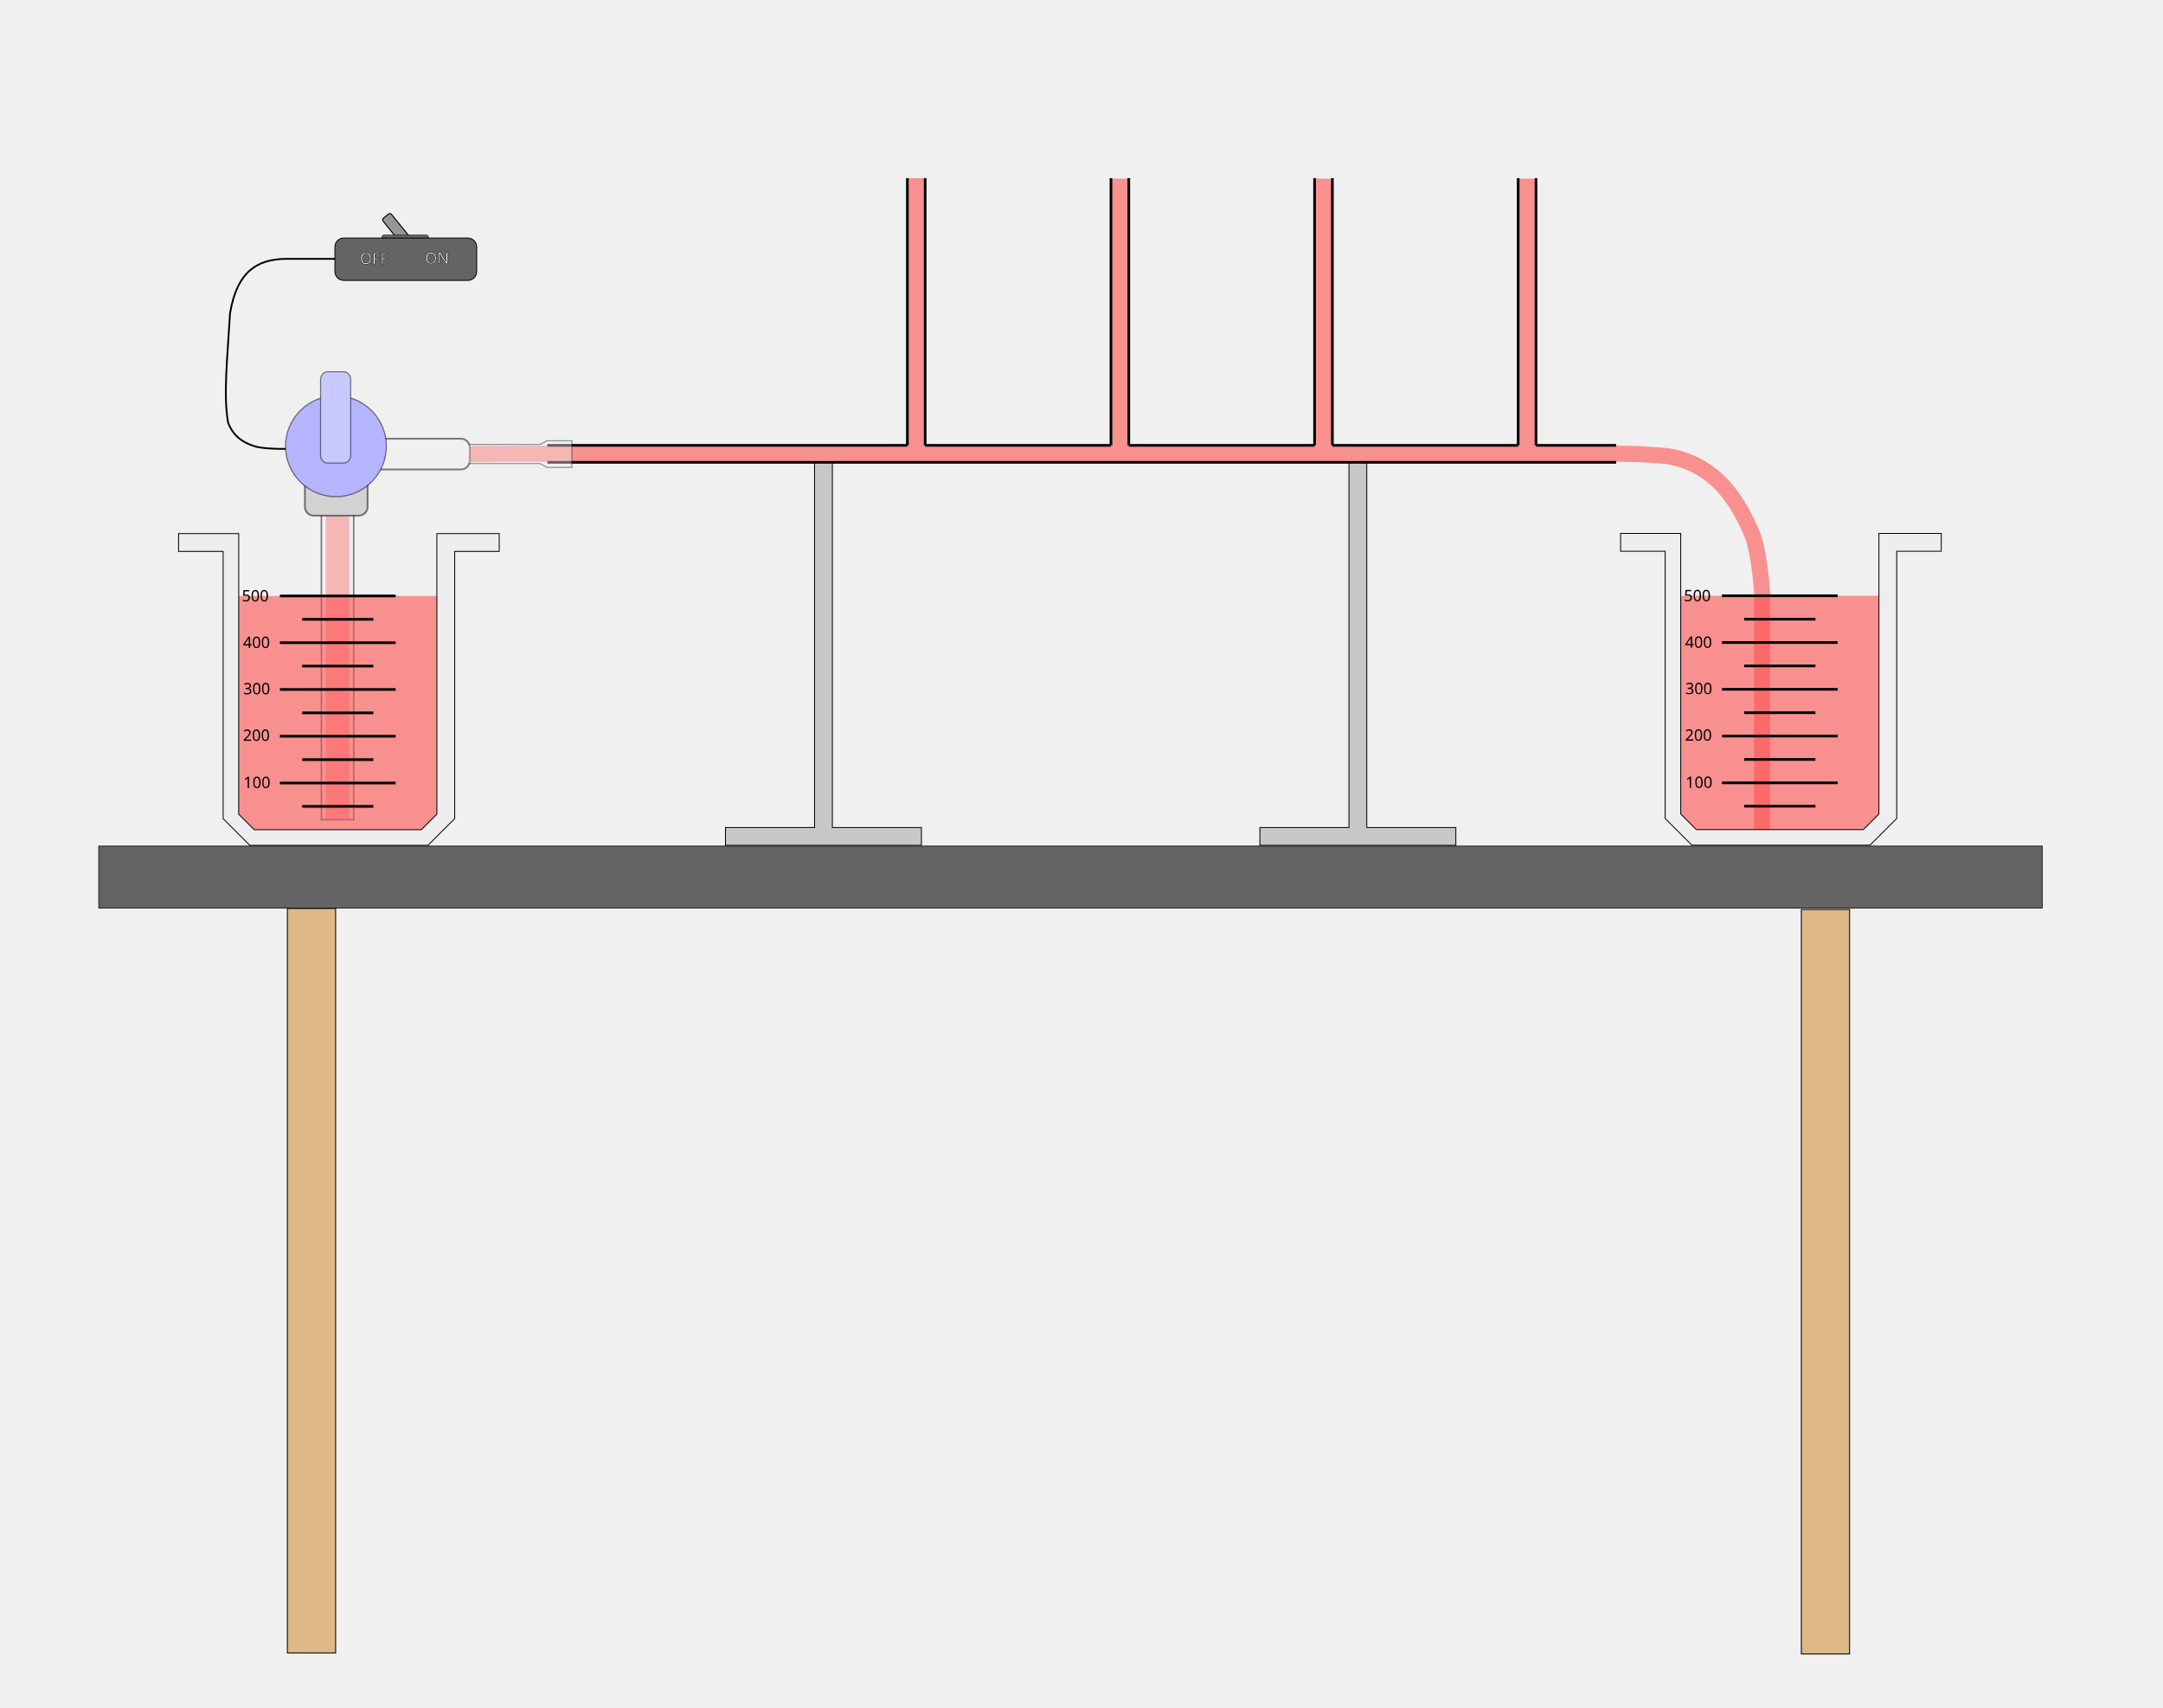
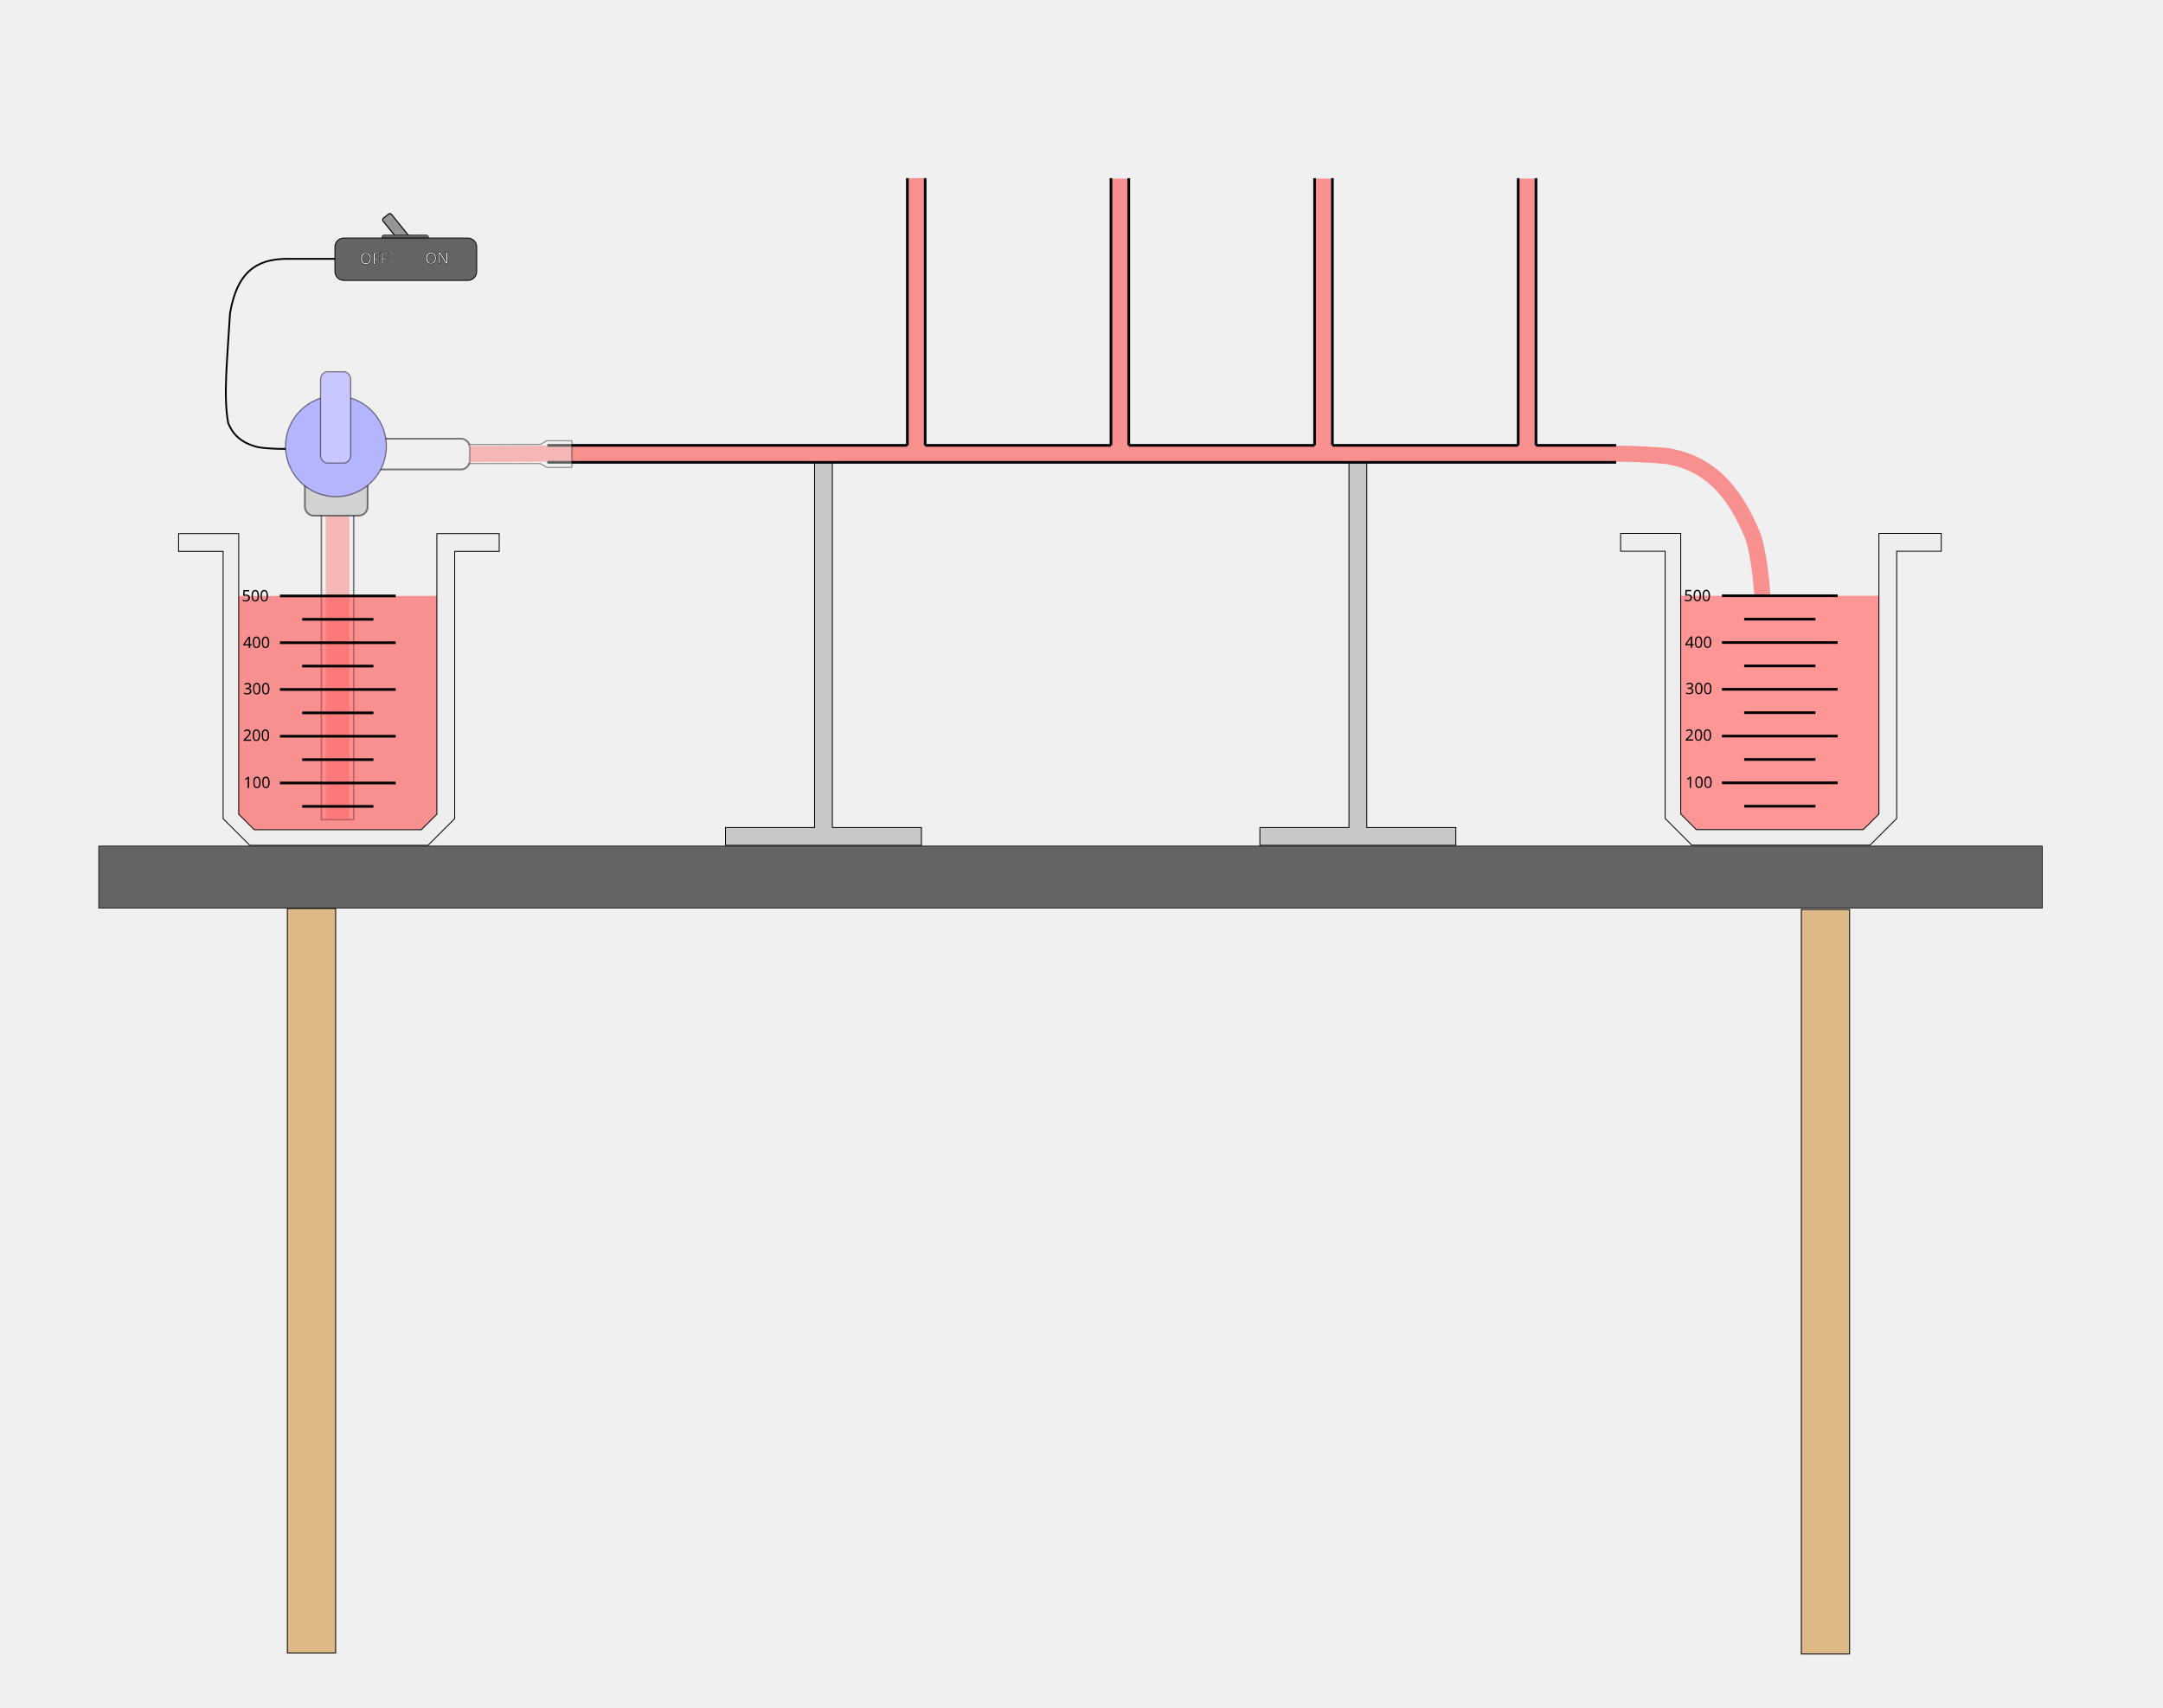
<svg xmlns="http://www.w3.org/2000/svg" width="190mm" height="150mm" viewBox="-20 -20 242.852 191.725" version="1.1" id="canvas">
  <defs id="defs" />
  <filter id="shadow" color-interpolation-filters="sRGB">
    <feDropShadow flood-opacity="0.5" dx="0" dy="0" stdDeviation="0.3" flood-color="navy" />
  </filter>
  <g id="apparatus" transform="translate(-38.54505,-88.095)">
    <path style="fill:#c8c8c8;fill-opacity:1;stroke:#000000;stroke-width:0.1;stroke-dasharray:none;stroke-opacity:1" d="m 110,120 v 41 h -10 v 2 h 22 v -2 h -10 v -41" id="apparatus-left-leg" />
    <path style="fill:#c8c8c8;fill-opacity:1;stroke:#000000;stroke-width:0.1;stroke-dasharray:none;stroke-opacity:1" d="m 170,120 v 41 h -10 v 2 h 22 v -2 h -10 v -41" id="apparatus-right-leg" />
    <path style="fill:none;fill-opacity:0.6;stroke:#ff5050;stroke-width:1.8;stroke-dasharray:none;stroke-opacity:0.6" d="m 69.752,119.074 10.764,-0.046 119.415,0.015 c 0,0 1.933,-0.074 5.772,0.251 5.444,0.882 7.957,4.917 9.657,9.002 0.866,2.683 1.055,6.772 1.055,6.772" id="tube-liquid" />
    <path style="fill:#cdcdcd;fill-opacity:0.6;stroke:#ff5050;stroke-width:2.655;stroke-dasharray:none;stroke-opacity:0.6" d="m 56.44,160.034 v -33.986" id="intake-liquid" />
    <path style="fill:#c8c8c8;fill-opacity:1;stroke:#ff5050;stroke-width:1.806;stroke-dasharray:none;stroke-opacity:0.6" d="M 216.396,161.183 V 134.979" id="waste-beaker-stream" />
    <path style="fill:#ff5050;fill-opacity:0.6;stroke:#ff5050;stroke-width:1.802;stroke-dasharray:none;stroke-opacity:0.6" d="M 121.42,118.15 V 88.095" id="manometer-liquid-1" />
    <path style="fill:#ff5050;fill-opacity:0.6;stroke:#ff5050;stroke-width:1.802;stroke-dasharray:none;stroke-opacity:0.6" d="m 144.28,118.15 v -30" id="manometer-liquid-2" />
    <path style="fill:#ff5050;fill-opacity:0.6;stroke:#ff5050;stroke-width:1.802;stroke-dasharray:none;stroke-opacity:0.6" d="m 167.14,118.15 v -30" id="manometer-liquid-3" />
    <path style="fill:#ff5050;fill-opacity:0.6;stroke:#ff5050;stroke-width:1.802;stroke-dasharray:none;stroke-opacity:0.6" d="m 190,118.15 v -30" id="manometer-liquid-4" />
    <path style="fill:#ff5050;fill-opacity:0.6;stroke:#000000;stroke-width:0.3;stroke-dasharray:none;stroke-opacity:1" d="m 120.42,118.095 v -30" id="manometer-wall-1" />
    <path style="fill:#ff5050;fill-opacity:0.6;stroke:#000000;stroke-width:0.3;stroke-dasharray:none;stroke-opacity:1" d="m 122.42,118.095 v -30" id="manometer-wall-2" />
    <path style="fill:#ff5050;fill-opacity:0.6;stroke:#000000;stroke-width:0.3;stroke-dasharray:none;stroke-opacity:1" d="m 143.28,118.095 v -30" id="manometer-wall-3" />
    <path style="fill:#ff5050;fill-opacity:0.6;stroke:#000000;stroke-width:0.3;stroke-dasharray:none;stroke-opacity:1" d="m 145.28,118.095 v -30" id="manometer-wall-4" />
    <path style="fill:#ff5050;fill-opacity:0.6;stroke:#000000;stroke-width:0.3;stroke-dasharray:none;stroke-opacity:1" d="m 166.14,118.095 v -30" id="manometer-wall-5" />
    <path style="fill:#ff5050;fill-opacity:0.6;stroke:#000000;stroke-width:0.3;stroke-dasharray:none;stroke-opacity:1" d="m 168.14,118.095 v -30" id="manometer-wall-6" />
    <path style="fill:#ff5050;fill-opacity:0.6;stroke:#000000;stroke-width:0.3;stroke-dasharray:none;stroke-opacity:1" d="m 189,118.095 v -30" id="manometer-wall-7" />
    <path style="fill:#ff5050;fill-opacity:0.6;stroke:#000000;stroke-width:0.3;stroke-dasharray:none;stroke-opacity:1" d="m 191,118.095 v -30" id="manometer-wall-8" />
    <path style="fill:#ff5050;fill-opacity:0.6;stroke:#000000;stroke-width:0.3;stroke-dasharray:none;stroke-opacity:1" d="M 120.42,118.095 H 80" id="apparatus-tube-top-path-1" />
    <path style="fill:#ff5050;fill-opacity:0.6;stroke:#000000;stroke-width:0.3;stroke-dasharray:none;stroke-opacity:1" d="M 143.28,118.095 H 122.42" id="apparatus-tube-top-path-2" />
    <path style="fill:#ff5050;fill-opacity:0.6;stroke:#000000;stroke-width:0.3;stroke-dasharray:none;stroke-opacity:1" d="M 166.14,118.095 H 145.28" id="apparatus-tube-top-path-3" />
    <path style="fill:#ff5050;fill-opacity:0.6;stroke:#000000;stroke-width:0.3;stroke-dasharray:none;stroke-opacity:1" d="M 189,118.095 H 168.14" id="apparatus-tube-top-path-4" />
    <path style="fill:#ff5050;fill-opacity:0.6;stroke:#000000;stroke-width:0.3;stroke-dasharray:none;stroke-opacity:1" d="m 191,118.095 h 9" id="apparatus-tube-top-path-5" />
    <path style="fill:#ff5050;fill-opacity:0.6;stroke:#000000;stroke-width:0.3;stroke-dasharray:none;stroke-opacity:1" d="M 80,120 H 200" id="apparatus-tube-bottom-path" />
    <g id="power-switch">
      <path style="fill:none;fill-opacity:1;stroke:#000000;stroke-width:0.2;stroke-dasharray:none;stroke-opacity:1" d="m 55.746,118.284 c 0,0 -5.717,0.478 -8.291,0 -2.003,-0.514 -2.83,-1.556 -3.293,-2.705 -0.56,-3.119 -0.088,-7.115 0.206,-12.29 0.823,-4.911 3.219,-6.042 6.13,-6.13 h 6.307" id="switch-wire" />
      <rect style="fill:#969696;fill-opacity:1;stroke:#000000;stroke-width:0.118;stroke-dasharray:none;stroke-opacity:1" id="switch" width="1.211" height="3.806" x="-10.612" y="110.719" transform="rotate(-38.9859)" rx="0.237" ry="0.237" />
      <rect style="fill:#646464;fill-opacity:1;stroke:#000000;stroke-width:0.05;stroke-dasharray:none;stroke-opacity:1" id="switch-bump" width="5.232" height="0.681" x="61.422" y="94.476" rx="0.237" ry="0.237" />
      <rect style="fill:#646464;fill-opacity:1;stroke:#000000;stroke-width:0.1;stroke-dasharray:none;stroke-opacity:1" id="switch-housing" width="15.919" height="4.758" x="56.148" y="94.82" rx="1" ry="1" />
      <text xml:space="preserve" style="font-size:1.764px;font-family:sans-serif;-inkscape-font-specification:sans-serif;fill:#ffffff;fill-opacity:1;stroke:#000000;stroke-width:0.05;stroke-dasharray:none;stroke-opacity:1" x="58.939" y="97.744" id="switch-off-text">
        <tspan id="tspan6" style="fill:#ffffff;fill-opacity:1;stroke:#000000;stroke-width:0.05;stroke-dasharray:none;stroke-opacity:1" x="58.939" y="97.744">OFF</tspan>
      </text>
      <text xml:space="preserve" style="font-size:1.764px;font-family:sans-serif;-inkscape-font-specification:sans-serif;fill:#ffffff;fill-opacity:1;stroke:#000000;stroke-width:0.05;stroke-dasharray:none;stroke-opacity:1" x="66.249" y="97.703" id="switch-on-text">
        <tspan id="tspan6-1" style="fill:#ffffff;fill-opacity:1;stroke:#000000;stroke-width:0.05;stroke-dasharray:none;stroke-opacity:1" x="66.249" y="97.703">ON</tspan>
      </text>
    </g>
    <rect style="fill:#f0f0f0;fill-opacity:0.4;stroke:#000000;stroke-width:0.171;stroke-dasharray:none;stroke-opacity:0.5" id="intake-hose" width="3.628" height="37.782" x="54.628" y="122.335" />
    <rect style="fill:#d2d2d2;fill-opacity:1;stroke:#000000;stroke-width:0.2;stroke-dasharray:none;stroke-opacity:0.5" id="pump-housing-1" width="7.043" height="11.425" x="52.776" y="114.562" rx="1" ry="1" />
    <rect style="fill:#f0f0f0;fill-opacity:1;stroke:#000000;stroke-width:0.2;stroke-dasharray:none;stroke-opacity:0.5" id="pump-housing-2" width="15.77" height="3.454" x="55.52" y="117.348" rx="1" ry="1" />
    <path style="fill:#f0f0f0;fill-opacity:0.4;stroke:#000000;stroke-width:0.1;stroke-dasharray:none;stroke-opacity:0.5" d="m 71.2,118 h 8 l 0.75,-0.43 h 2.8 v 3 h -2.8 l -0.75,-0.43 h -8" id="pump-outlet-hose" />
    <g id="valve">
      <circle style="fill:#b4b4ff;fill-opacity:1;stroke:#000000;stroke-width:0.131;stroke-dasharray:none;stroke-opacity:0.5" id="valve-circle" cx="56.263" cy="118.195" r="5.662" />
      <rect style="fill:#c8c8ff;fill-opacity:1;stroke:#000000;stroke-width:0.125;stroke-dasharray:none;stroke-opacity:0.5" id="valve-rect" width="3.385" height="10.254" x="54.535" y="109.828" rx="0.778" ry="0.891" />
    </g>
  </g>
  <g id="source-beaker" transform="translate(-38.54505,-88.095)">
    <rect style="fill:#ff5050;fill-opacity:0.6;stroke:#000000;stroke-width:0.091;stroke-opacity:0" id="source-liquid" width="22.75" height="26.25" x="45.095" y="135.001" />
    <path style="fill:#eeeeee;fill-opacity:1;stroke:#000000;stroke-width:0.1" d="m 38.595,130.001 h 5 v 30 l 3,3 h 20 l 3,-3 v -30 h 5 v -2 h -7 v 31.5 l -1.75,1.75 h -18.75 l -1.75,-1.75 v -31.5 h -6.75 z" id="source-beaker-path" />
    <path style="fill:#ff8c8c;stroke:#000000;stroke-width:0.3;stroke-dasharray:none;stroke-opacity:1" d="m 52.47,158.626 h 8" id="source-50-ml" />
    <path style="fill:#ff8c8c;stroke:#000000;stroke-width:0.3;stroke-dasharray:none;stroke-opacity:1" d="m 49.97,156.001 h 13" id="source-100-ml" />
    <path style="fill:#ff8c8c;stroke:#000000;stroke-width:0.3;stroke-dasharray:none;stroke-opacity:1" d="m 52.47,153.376 h 8" id="source-150-ml" />
    <path style="fill:#ff8c8c;stroke:#000000;stroke-width:0.3;stroke-dasharray:none;stroke-opacity:1" d="m 49.97,150.751 h 13" id="source-200-ml" />
    <path style="fill:#ff8c8c;stroke:#000000;stroke-width:0.3;stroke-dasharray:none;stroke-opacity:1" d="m 52.47,148.126 h 8" id="source-250-ml" />
    <path style="fill:#ff8c8c;stroke:#000000;stroke-width:0.3;stroke-dasharray:none;stroke-opacity:1" d="m 49.97,145.501 h 13" id="source-300-ml" />
    <path style="fill:#ff8c8c;stroke:#000000;stroke-width:0.3;stroke-dasharray:none;stroke-opacity:1" d="m 52.47,142.876 h 8" id="source-350-ml" />
    <path style="fill:#ff8c8c;stroke:#000000;stroke-width:0.3;stroke-dasharray:none;stroke-opacity:1" d="m 49.97,140.251 h 13" id="source-400-ml" />
    <path style="fill:#ff8c8c;stroke:#000000;stroke-width:0.3;stroke-dasharray:none;stroke-opacity:1" d="m 52.47,137.626 h 8" id="source-450-ml" />
    <path style="fill:#ff8c8c;stroke:#000000;stroke-width:0.3;stroke-dasharray:none;stroke-opacity:1" d="m 49.97,135.001 h 13" id="source-500-ml" />
    <text xml:space="preserve" style="font-weight:bold;font-size:1.764px;font-family:'Apple Chancery';-inkscape-font-specification:'Apple Chancery Bold';fill:#ff8c8c;stroke:#000000;stroke-width:0.3;stroke-dasharray:none;stroke-opacity:1" x="45.696" y="135.608" id="source-label-500">
      <tspan id="tspan2" style="font-style:normal;font-variant:normal;font-weight:normal;font-stretch:normal;font-size:1.764px;font-family:sans-serif;-inkscape-font-specification:sans-serif;fill:#000000;fill-opacity:1;stroke:#000000;stroke-width:0.3;stroke-opacity:0" x="45.696" y="135.608">500</tspan>
    </text>
    <text xml:space="preserve" style="font-weight:bold;font-size:1.764px;font-family:'Apple Chancery';-inkscape-font-specification:'Apple Chancery Bold';fill:#ff8c8c;stroke:#000000;stroke-width:0.3;stroke-dasharray:none;stroke-opacity:1" x="45.832" y="140.838" id="source-label-400">
      <tspan id="tspan2-7" style="font-style:normal;font-variant:normal;font-weight:normal;font-stretch:normal;font-size:1.764px;font-family:sans-serif;-inkscape-font-specification:sans-serif;fill:#000000;fill-opacity:1;stroke:#000000;stroke-width:0.3;stroke-opacity:0" x="45.832" y="140.838">400</tspan>
    </text>
    <text xml:space="preserve" style="font-weight:bold;font-size:1.764px;font-family:'Apple Chancery';-inkscape-font-specification:'Apple Chancery Bold';fill:#ff8c8c;stroke:#000000;stroke-width:0.3;stroke-dasharray:none;stroke-opacity:1" x="45.86" y="146.037" id="source-label-300">
      <tspan id="tspan2-7-1" style="font-style:normal;font-variant:normal;font-weight:normal;font-stretch:normal;font-size:1.764px;font-family:sans-serif;-inkscape-font-specification:sans-serif;fill:#000000;fill-opacity:1;stroke:#000000;stroke-width:0.3;stroke-opacity:0" x="45.86" y="146.037">300</tspan>
    </text>
    <text xml:space="preserve" style="font-weight:bold;font-size:1.764px;font-family:'Apple Chancery';-inkscape-font-specification:'Apple Chancery Bold';fill:#ff8c8c;stroke:#000000;stroke-width:0.3;stroke-dasharray:none;stroke-opacity:1" x="45.822" y="151.263" id="source-label-200">
      <tspan id="tspan2-7-1-2" style="font-style:normal;font-variant:normal;font-weight:normal;font-stretch:normal;font-size:1.764px;font-family:sans-serif;-inkscape-font-specification:sans-serif;fill:#000000;fill-opacity:1;stroke:#000000;stroke-width:0.3;stroke-opacity:0" x="45.822" y="151.263">200</tspan>
    </text>
    <text xml:space="preserve" style="font-weight:bold;font-size:1.764px;font-family:'Apple Chancery';-inkscape-font-specification:'Apple Chancery Bold';fill:#ff8c8c;stroke:#000000;stroke-width:0.3;stroke-dasharray:none;stroke-opacity:1" x="45.883" y="156.562" id="source-label-100">
      <tspan id="tspan2-7-1-2-1" style="font-style:normal;font-variant:normal;font-weight:normal;font-stretch:normal;font-size:1.764px;font-family:sans-serif;-inkscape-font-specification:sans-serif;fill:#000000;fill-opacity:1;stroke:#000000;stroke-width:0.3;stroke-opacity:0" x="45.883" y="156.562">100</tspan>
    </text>
  </g>
  <g id="waste-beaker" transform="translate(-38.54505,-88.095)">
-     <rect style="fill:#ff5050;fill-opacity:0.6;stroke:#000000;stroke-width:0.091;stroke-opacity:0" id="waste-liquid" width="22.75" height="26.25" x="207" y="134.982" />
+     <rect style="fill:#ff9696;fill-opacity:1;stroke:#000000;stroke-width:0.091;stroke-opacity:0" id="waste-liquid" width="22.75" height="26.25" x="207" y="134.982" />
    <path style="fill:#eeeeee;fill-opacity:1;stroke:#000000;stroke-width:0.1" d="m 200.5,129.982 h 5 v 30 l 3,3 h 20 l 3,-3 v -30 h 5 v -2 h -7 v 31.5 l -1.75,1.75 h -18.75 l -1.75,-1.75 v -31.5 h -6.75 z" id="waste-beaker-path" />
    <path style="fill:#ff8c8c;stroke:#000000;stroke-width:0.3;stroke-dasharray:none;stroke-opacity:1" d="m 214.375,158.607 h 8" id="waste-50-ml" />
    <path style="fill:#ff8c8c;stroke:#000000;stroke-width:0.3;stroke-dasharray:none;stroke-opacity:1" d="m 211.875,155.982 h 13" id="waste-100-ml" />
    <path style="fill:#ff8c8c;stroke:#000000;stroke-width:0.3;stroke-dasharray:none;stroke-opacity:1" d="m 214.375,153.357 h 8" id="waste-150-ml" />
    <path style="fill:#ff8c8c;stroke:#000000;stroke-width:0.3;stroke-dasharray:none;stroke-opacity:1" d="m 211.875,150.732 h 13" id="waste-200-ml" />
    <path style="fill:#ff8c8c;stroke:#000000;stroke-width:0.3;stroke-dasharray:none;stroke-opacity:1" d="m 214.375,148.107 h 8" id="waste-250-ml" />
    <path style="fill:#ff8c8c;stroke:#000000;stroke-width:0.3;stroke-dasharray:none;stroke-opacity:1" d="m 211.875,145.482 h 13" id="waste-300-ml" />
    <path style="fill:#ff8c8c;stroke:#000000;stroke-width:0.3;stroke-dasharray:none;stroke-opacity:1" d="m 214.375,142.857 h 8" id="waste-350-ml" />
    <path style="fill:#ff8c8c;stroke:#000000;stroke-width:0.3;stroke-dasharray:none;stroke-opacity:1" d="m 211.875,140.232 h 13" id="waste-400-ml" />
    <path style="fill:#ff8c8c;stroke:#000000;stroke-width:0.3;stroke-dasharray:none;stroke-opacity:1" d="m 214.375,137.607 h 8" id="waste-450-ml" />
    <path style="fill:#ff8c8c;stroke:#000000;stroke-width:0.3;stroke-dasharray:none;stroke-opacity:1" d="m 211.875,134.982 h 13" id="waste-500-ml" />
    <text xml:space="preserve" style="font-weight:bold;font-size:1.764px;font-family:'Apple Chancery';-inkscape-font-specification:'Apple Chancery Bold';fill:#ff8c8c;stroke:#000000;stroke-width:0.3;stroke-dasharray:none;stroke-opacity:1" x="207.601" y="135.589" id="waste-label-500">
      <tspan id="tspan15" style="font-style:normal;font-variant:normal;font-weight:normal;font-stretch:normal;font-size:1.764px;font-family:sans-serif;-inkscape-font-specification:sans-serif;fill:#000000;fill-opacity:1;stroke:#000000;stroke-width:0.3;stroke-opacity:0" x="207.601" y="135.589">500</tspan>
    </text>
    <text xml:space="preserve" style="font-weight:bold;font-size:1.764px;font-family:'Apple Chancery';-inkscape-font-specification:'Apple Chancery Bold';fill:#ff8c8c;stroke:#000000;stroke-width:0.3;stroke-dasharray:none;stroke-opacity:1" x="207.737" y="140.819" id="waste-label-400">
      <tspan id="tspan16" style="font-style:normal;font-variant:normal;font-weight:normal;font-stretch:normal;font-size:1.764px;font-family:sans-serif;-inkscape-font-specification:sans-serif;fill:#000000;fill-opacity:1;stroke:#000000;stroke-width:0.3;stroke-opacity:0" x="207.737" y="140.819">400</tspan>
    </text>
    <text xml:space="preserve" style="font-weight:bold;font-size:1.764px;font-family:'Apple Chancery';-inkscape-font-specification:'Apple Chancery Bold';fill:#ff8c8c;stroke:#000000;stroke-width:0.3;stroke-dasharray:none;stroke-opacity:1" x="207.765" y="146.018" id="waste-label-300">
      <tspan id="tspan17" style="font-style:normal;font-variant:normal;font-weight:normal;font-stretch:normal;font-size:1.764px;font-family:sans-serif;-inkscape-font-specification:sans-serif;fill:#000000;fill-opacity:1;stroke:#000000;stroke-width:0.3;stroke-opacity:0" x="207.765" y="146.018">300</tspan>
    </text>
    <text xml:space="preserve" style="font-weight:bold;font-size:1.764px;font-family:'Apple Chancery';-inkscape-font-specification:'Apple Chancery Bold';fill:#ff8c8c;stroke:#000000;stroke-width:0.3;stroke-dasharray:none;stroke-opacity:1" x="207.727" y="151.244" id="waste-label-200">
      <tspan id="tspan18" style="font-style:normal;font-variant:normal;font-weight:normal;font-stretch:normal;font-size:1.764px;font-family:sans-serif;-inkscape-font-specification:sans-serif;fill:#000000;fill-opacity:1;stroke:#000000;stroke-width:0.3;stroke-opacity:0" x="207.727" y="151.244">200</tspan>
    </text>
    <text xml:space="preserve" style="font-weight:bold;font-size:1.764px;font-family:'Apple Chancery';-inkscape-font-specification:'Apple Chancery Bold';fill:#ff8c8c;stroke:#000000;stroke-width:0.3;stroke-dasharray:none;stroke-opacity:1" x="207.788" y="156.544" id="waste-label-100">
      <tspan id="tspan19" style="font-style:normal;font-variant:normal;font-weight:normal;font-stretch:normal;font-size:1.764px;font-family:sans-serif;-inkscape-font-specification:sans-serif;fill:#000000;fill-opacity:1;stroke:#000000;stroke-width:0.3;stroke-opacity:0" x="207.788" y="156.544">100</tspan>
    </text>
  </g>
  <g id="table">
    <rect style="fill:#646464;fill-opacity:1;stroke:#000000;stroke-width:0.075;stroke-dasharray:none;stroke-opacity:1" id="table-top" width="218.218" height="6.964" x="-8.917" y="74.989" />
    <rect style="fill:#deb887;fill-opacity:1;stroke:#000000;stroke-width:0.102;stroke-dasharray:none;stroke-opacity:1" id="table-right-leg" width="5.416" height="83.583" x="182.247" y="82.109" />
    <rect style="fill:#deb887;fill-opacity:1;stroke:#000000;stroke-width:0.102;stroke-dasharray:none;stroke-opacity:1" id="table-left-leg" width="5.416" height="83.583" x="12.267" y="81.993" />
  </g>
</svg>
